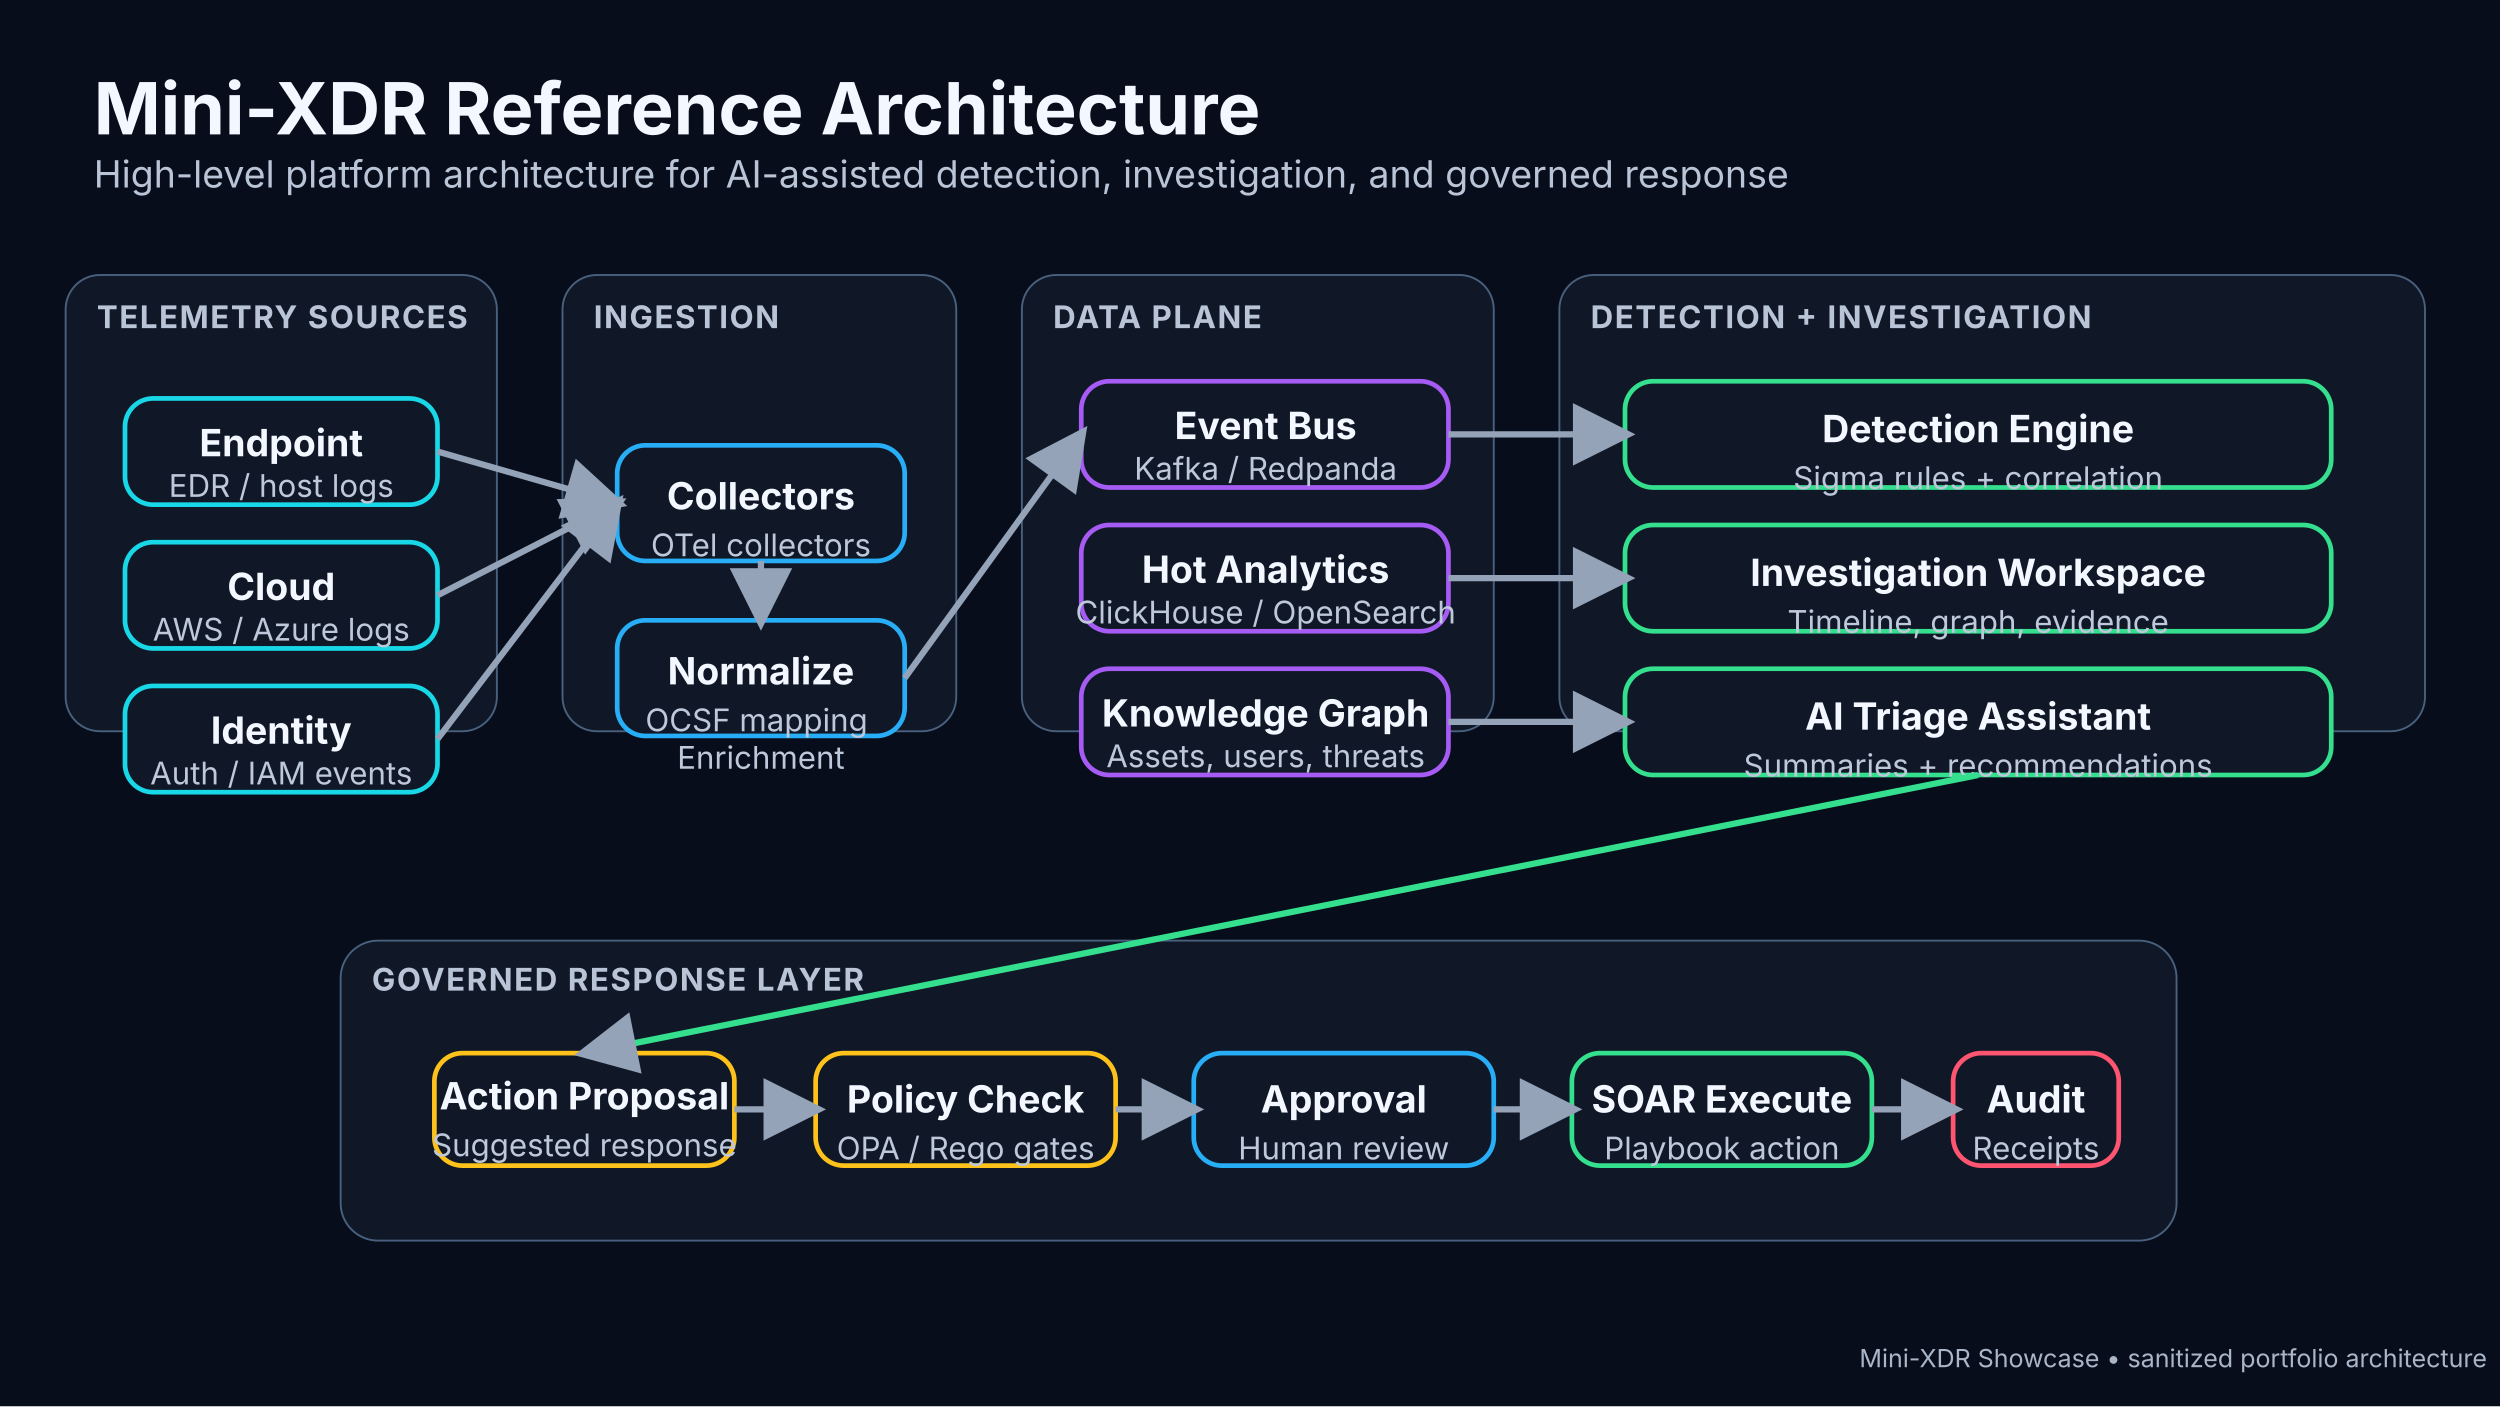
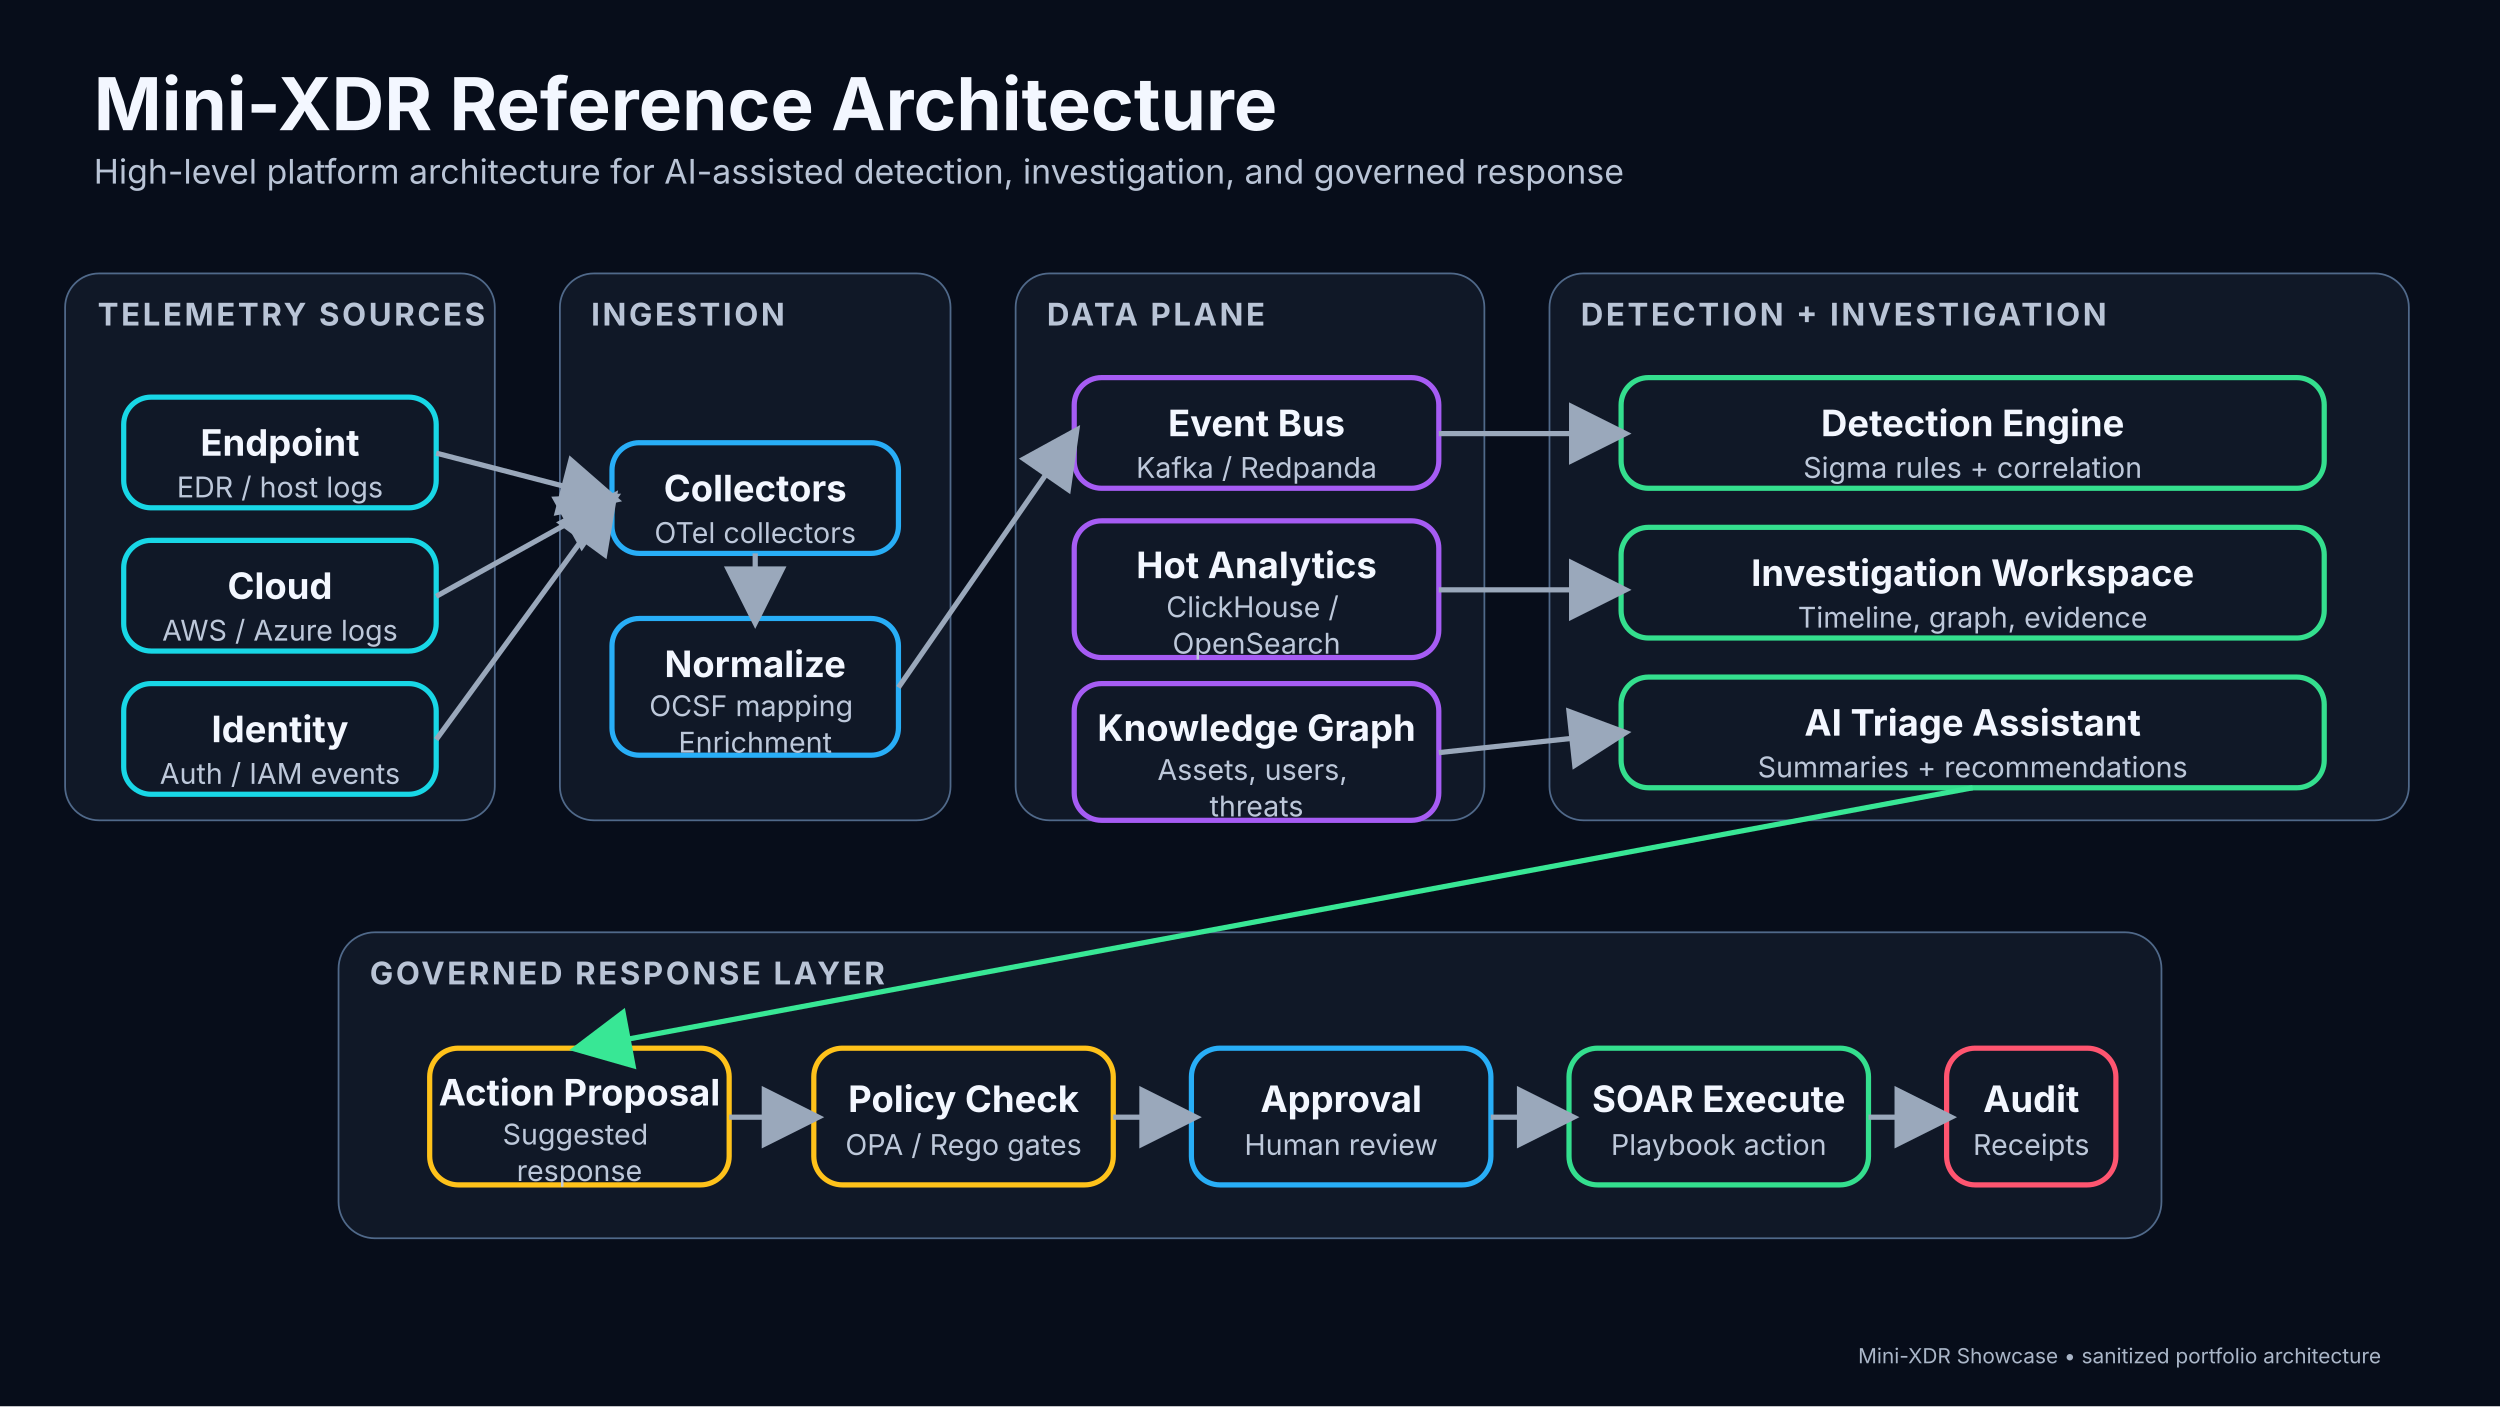
- <svg xmlns="http://www.w3.org/2000/svg" width="1600" height="900" viewBox="0 0 1600 900" role="img" aria-labelledby="title desc">
+ <svg xmlns="http://www.w3.org/2000/svg" width="1920" height="1080" viewBox="0 0 1920 1080" role="img" aria-labelledby="title desc">
  <defs>
-     <marker id="arrow" viewBox="0 0 12 12" refX="10" refY="6" markerWidth="10" markerHeight="10" orient="auto-start-reverse">
-       <path d="M0 0 L12 6 L0 12 Z" fill="#94a3b8" />
+     <marker id="arrow" viewBox="0 0 12 12" refX="10" refY="6" markerWidth="12" markerHeight="12" orient="auto-start-reverse">
+       <path d="M0 0 L12 6 L0 12 Z" fill="#9aa8bb" />
+     </marker>
+     <marker id="green-arrow" viewBox="0 0 12 12" refX="10" refY="6" markerWidth="12" markerHeight="12" orient="auto-start-reverse">
+       <path d="M0 0 L12 6 L0 12 Z" fill="#38e795" />
    </marker>
    <style>
-       .bg{fill:#070d1a}.title{font:700 46px Inter,Arial,sans-serif;fill:#f3f7ff}.sub{font:24px Inter,Arial,sans-serif;fill:#b9c4d6}
-       .panel{fill:#101827;stroke:#49617f;stroke-width:1.2}.box{fill:#101827;stroke-width:3}.cyan{stroke:#18d7e6}.blue{stroke:#28aef7}.purple{stroke:#a65cf4}.green{stroke:#34df8e}.yellow{stroke:#ffc21a}.red{stroke:#ff5570}
-       .label{font:700 20px Inter,Arial,sans-serif;fill:#b9c4d6;letter-spacing:1px}.head{font:700 24px Inter,Arial,sans-serif;fill:#f3f7ff}.body{font:20px Inter,Arial,sans-serif;fill:#bdc8da}
-       .arrow{stroke:#94a3b8;stroke-width:4;fill:none;marker-end:url(#arrow)}.greenarrow{stroke:#34df8e;stroke-width:4;fill:none;marker-end:url(#arrow)}.foot{font:16px Inter,Arial,sans-serif;fill:#aab6c8}
+       .bg{fill:#070d1a}
+       .title{font:700 56px Inter,Arial,sans-serif;fill:#f3f7ff}
+       .sub{font:26px Inter,Arial,sans-serif;fill:#b9c4d6}
+       .panel{fill:#101827;stroke:#50698a;stroke-width:1.35}
+       .box{fill:#101827;stroke-width:4}
+       .cyan{stroke:#18d7e6}
+       .blue{stroke:#28aef7}
+       .purple{stroke:#a65cf4}
+       .green{stroke:#34df8e}
+       .yellow{stroke:#ffc21a}
+       .red{stroke:#ff5570}
+       .label{font:700 24px Inter,Arial,sans-serif;fill:#b9c4d6;letter-spacing:2px}
+       .head{font:700 28px Inter,Arial,sans-serif;fill:#f3f7ff}
+       .body{font:22px Inter,Arial,sans-serif;fill:#bdc8da}
+       .arrow{stroke:#9aa8bb;stroke-width:4;fill:none;marker-end:url(#arrow)}
+       .greenarrow{stroke:#38e795;stroke-width:4;fill:none;marker-end:url(#green-arrow)}
+       .foot{font:16px Inter,Arial,sans-serif;fill:#aab6c8}
    </style>
  </defs>
-   <rect class="bg" width="1600" height="900" />
-   <text class="title" x="60" y="86">Mini-XDR Reference Architecture</text>
-   <text class="sub" x="60" y="120">High-level platform architecture for AI-assisted detection, investigation, and governed response</text>
-   <rect class="panel" x="42" y="176" width="276" height="292" rx="22" />
-   <text class="label" x="62" y="210">TELEMETRY SOURCES</text>
-   <rect class="box cyan" x="80" y="255" width="200" height="68" rx="18" />
-   <text class="head" x="180" y="292" text-anchor="middle">Endpoint</text>
-   <text class="body" x="180" y="318" text-anchor="middle">EDR / host logs</text>
-   <rect class="box cyan" x="80" y="347" width="200" height="68" rx="18" />
-   <text class="head" x="180" y="384" text-anchor="middle">Cloud</text>
-   <text class="body" x="180" y="410" text-anchor="middle">AWS / Azure logs</text>
-   <rect class="box cyan" x="80" y="439" width="200" height="68" rx="18" />
-   <text class="head" x="180" y="476" text-anchor="middle">Identity</text>
-   <text class="body" x="180" y="502" text-anchor="middle">Auth / IAM events</text>
-   <rect class="panel" x="360" y="176" width="252" height="292" rx="22" />
-   <text class="label" x="380" y="210">INGESTION</text>
-   <rect class="box blue" x="395" y="285" width="184" height="74" rx="18" />
-   <text class="head" x="487" y="326" text-anchor="middle">Collectors</text>
-   <text class="body" x="487" y="356" text-anchor="middle">OTel collectors</text>
-   <rect class="box blue" x="395" y="397" width="184" height="74" rx="18" />
-   <text class="head" x="487" y="438" text-anchor="middle">Normalize</text>
-   <text class="body" x="487" y="468" text-anchor="middle">
-     <tspan x="487">OCSF mapping</tspan>
-     <tspan x="487" dy="24">Enrichment</tspan>
+   <rect class="bg" width="1920" height="1080" />
+   <text class="title" x="72" y="100">Mini-XDR Reference Architecture</text>
+   <text class="sub" x="72" y="141">High-level platform architecture for AI-assisted detection, investigation, and governed response</text>
+   <rect class="panel" x="50" y="210" width="330" height="420" rx="26" />
+   <text class="label" x="75" y="250">TELEMETRY SOURCES</text>
+   <rect class="box cyan" x="95" y="305" width="240" height="85" rx="21" />
+   <text class="head" x="215" y="350" text-anchor="middle">Endpoint</text>
+   <text class="body" x="215" y="382" text-anchor="middle">EDR / host logs</text>
+   <rect class="box cyan" x="95" y="415" width="240" height="85" rx="21" />
+   <text class="head" x="215" y="460" text-anchor="middle">Cloud</text>
+   <text class="body" x="215" y="492" text-anchor="middle">AWS / Azure logs</text>
+   <rect class="box cyan" x="95" y="525" width="240" height="85" rx="21" />
+   <text class="head" x="215" y="570" text-anchor="middle">Identity</text>
+   <text class="body" x="215" y="602" text-anchor="middle">Auth / IAM events</text>
+   <rect class="panel" x="430" y="210" width="300" height="420" rx="26" />
+   <text class="label" x="454" y="250">INGESTION</text>
+   <rect class="box blue" x="470" y="340" width="220" height="85" rx="21" />
+   <text class="head" x="580" y="385" text-anchor="middle">Collectors</text>
+   <text class="body" x="580" y="417" text-anchor="middle">OTel collectors</text>
+   <rect class="box blue" x="470" y="475" width="220" height="105" rx="21" />
+   <text class="head" x="580" y="520" text-anchor="middle">Normalize</text>
+   <text class="body" x="580" y="550" text-anchor="middle">
+     <tspan x="580">OCSF mapping</tspan>
+     <tspan x="580" dy="28">Enrichment</tspan>
  </text>
-   <rect class="panel" x="654" y="176" width="302" height="292" rx="22" />
-   <text class="label" x="674" y="210">DATA PLANE</text>
-   <rect class="box purple" x="692" y="244" width="235" height="68" rx="18" />
-   <text class="head" x="810" y="281" text-anchor="middle">Event Bus</text>
-   <text class="body" x="810" y="307" text-anchor="middle">Kafka / Redpanda</text>
-   <rect class="box purple" x="692" y="336" width="235" height="68" rx="18" />
-   <text class="head" x="810" y="373" text-anchor="middle">Hot Analytics</text>
-   <text class="body" x="810" y="399" text-anchor="middle">ClickHouse / OpenSearch</text>
-   <rect class="box purple" x="692" y="428" width="235" height="68" rx="18" />
-   <text class="head" x="810" y="465" text-anchor="middle">Knowledge Graph</text>
-   <text class="body" x="810" y="491" text-anchor="middle">Assets, users, threats</text>
-   <rect class="panel" x="998" y="176" width="554" height="292" rx="22" />
-   <text class="label" x="1018" y="210">DETECTION + INVESTIGATION</text>
-   <rect class="box green" x="1040" y="244" width="452" height="68" rx="18" />
-   <text class="head" x="1266" y="283" text-anchor="middle">Detection Engine</text>
-   <text class="body" x="1266" y="313" text-anchor="middle">Sigma rules + correlation</text>
-   <rect class="box green" x="1040" y="336" width="452" height="68" rx="18" />
-   <text class="head" x="1266" y="375" text-anchor="middle">Investigation Workspace</text>
-   <text class="body" x="1266" y="405" text-anchor="middle">Timeline, graph, evidence</text>
-   <rect class="box green" x="1040" y="428" width="452" height="68" rx="18" />
-   <text class="head" x="1266" y="467" text-anchor="middle">AI Triage Assistant</text>
-   <text class="body" x="1266" y="497" text-anchor="middle">Summaries + recommendations</text>
-   <rect class="panel" x="218" y="602" width="1175" height="192" rx="24" />
-   <text class="label" x="238" y="634">GOVERNED RESPONSE LAYER</text>
-   <rect class="box yellow" x="278" y="674" width="192" height="72" rx="18" />
-   <text class="head" x="374" y="710" text-anchor="middle">Action Proposal</text>
-   <text class="body" x="374" y="740" text-anchor="middle">Suggested response</text>
-   <rect class="box yellow" x="522" y="674" width="192" height="72" rx="18" />
-   <text class="head" x="618" y="712" text-anchor="middle">Policy Check</text>
-   <text class="body" x="618" y="742" text-anchor="middle">OPA / Rego gates</text>
-   <rect class="box blue" x="764" y="674" width="192" height="72" rx="18" />
-   <text class="head" x="860" y="712" text-anchor="middle">Approval</text>
-   <text class="body" x="860" y="742" text-anchor="middle">Human review</text>
-   <rect class="box green" x="1006" y="674" width="192" height="72" rx="18" />
-   <text class="head" x="1102" y="712" text-anchor="middle">SOAR Execute</text>
-   <text class="body" x="1102" y="742" text-anchor="middle">Playbook action</text>
-   <rect class="box red" x="1250" y="674" width="106" height="72" rx="18" />
-   <text class="head" x="1303" y="712" text-anchor="middle">Audit</text>
-   <text class="body" x="1303" y="742" text-anchor="middle">Receipts</text>
-   <path class="arrow" d="M280 289 L395 322" />
-   <path class="arrow" d="M280 381 L395 322" />
-   <path class="arrow" d="M280 473 L395 322" />
-   <path class="arrow" d="M487 359 V397" />
-   <path class="arrow" d="M579 434 L692 278" />
-   <path class="arrow" d="M927 278 H1040" />
-   <path class="arrow" d="M927 370 H1040" />
-   <path class="arrow" d="M927 462 H1040" />
-   <path class="greenarrow" d="M1266 496 L374 674" />
-   <path class="arrow" d="M470 710 H522" />
-   <path class="arrow" d="M714 710 H764" />
-   <path class="arrow" d="M956 710 H1006" />
-   <path class="arrow" d="M1198 710 H1250" />
-   <text class="foot" x="1190" y="875">Mini-XDR Showcase • sanitized portfolio architecture</text>
+   <rect class="panel" x="780" y="210" width="360" height="420" rx="26" />
+   <text class="label" x="804" y="250">DATA PLANE</text>
+   <rect class="box purple" x="825" y="290" width="280" height="85" rx="21" />
+   <text class="head" x="965" y="335" text-anchor="middle">Event Bus</text>
+   <text class="body" x="965" y="367" text-anchor="middle">Kafka / Redpanda</text>
+   <rect class="box purple" x="825" y="400" width="280" height="105" rx="21" />
+   <text class="head" x="965" y="444" text-anchor="middle">Hot Analytics</text>
+   <text class="body" x="965" y="474" text-anchor="middle">
+     <tspan x="965">ClickHouse /</tspan>
+     <tspan x="965" dy="28">OpenSearch</tspan>
+   </text>
+   <rect class="box purple" x="825" y="525" width="280" height="105" rx="21" />
+   <text class="head" x="965" y="569" text-anchor="middle">Knowledge Graph</text>
+   <text class="body" x="965" y="599" text-anchor="middle">
+     <tspan x="965">Assets, users,</tspan>
+     <tspan x="965" dy="28">threats</tspan>
+   </text>
+   <rect class="panel" x="1190" y="210" width="660" height="420" rx="26" />
+   <text class="label" x="1214" y="250">DETECTION + INVESTIGATION</text>
+   <rect class="box green" x="1245" y="290" width="540" height="85" rx="21" />
+   <text class="head" x="1515" y="335" text-anchor="middle">Detection Engine</text>
+   <text class="body" x="1515" y="367" text-anchor="middle">Sigma rules + correlation</text>
+   <rect class="box green" x="1245" y="405" width="540" height="85" rx="21" />
+   <text class="head" x="1515" y="450" text-anchor="middle">Investigation Workspace</text>
+   <text class="body" x="1515" y="482" text-anchor="middle">Timeline, graph, evidence</text>
+   <rect class="box green" x="1245" y="520" width="540" height="85" rx="21" />
+   <text class="head" x="1515" y="565" text-anchor="middle">AI Triage Assistant</text>
+   <text class="body" x="1515" y="597" text-anchor="middle">Summaries + recommendations</text>
+   <rect class="panel" x="260" y="716" width="1400" height="235" rx="28" />
+   <text class="label" x="284" y="756">GOVERNED RESPONSE LAYER</text>
+   <rect class="box yellow" x="330" y="805" width="230" height="105" rx="22" />
+   <text class="head" x="445" y="849" text-anchor="middle">Action Proposal</text>
+   <text class="body" x="445" y="879" text-anchor="middle">
+     <tspan x="445">Suggested</tspan>
+     <tspan x="445" dy="28">response</tspan>
+   </text>
+   <rect class="box yellow" x="625" y="805" width="230" height="105" rx="22" />
+   <text class="head" x="740" y="854" text-anchor="middle">Policy Check</text>
+   <text class="body" x="740" y="887" text-anchor="middle">OPA / Rego gates</text>
+   <rect class="box blue" x="915" y="805" width="230" height="105" rx="22" />
+   <text class="head" x="1030" y="854" text-anchor="middle">Approval</text>
+   <text class="body" x="1030" y="887" text-anchor="middle">Human review</text>
+   <rect class="box green" x="1205" y="805" width="230" height="105" rx="22" />
+   <text class="head" x="1320" y="854" text-anchor="middle">SOAR Execute</text>
+   <text class="body" x="1320" y="887" text-anchor="middle">Playbook action</text>
+   <rect class="box red" x="1495" y="805" width="130" height="105" rx="22" />
+   <text class="head" x="1560" y="854" text-anchor="middle">Audit</text>
+   <text class="body" x="1560" y="887" text-anchor="middle">Receipts</text>
+   <path class="arrow" d="M335 348 L470 383" />
+   <path class="arrow" d="M335 458 L470 383" />
+   <path class="arrow" d="M335 568 L470 383" />
+   <path class="arrow" d="M580 425 V475" />
+   <path class="arrow" d="M690 528 L825 333" />
+   <path class="arrow" d="M1105 333 H1245" />
+   <path class="arrow" d="M1105 453 H1245" />
+   <path class="arrow" d="M1105 578 L1245 563" />
+   <path class="greenarrow" d="M1515 605 L445 805" />
+   <path class="arrow" d="M560 858 H625" />
+   <path class="arrow" d="M855 858 H915" />
+   <path class="arrow" d="M1145 858 H1205" />
+   <path class="arrow" d="M1435 858 H1495" />
+   <text class="foot" x="1427" y="1047">Mini-XDR Showcase • sanitized portfolio architecture</text>
</svg>
